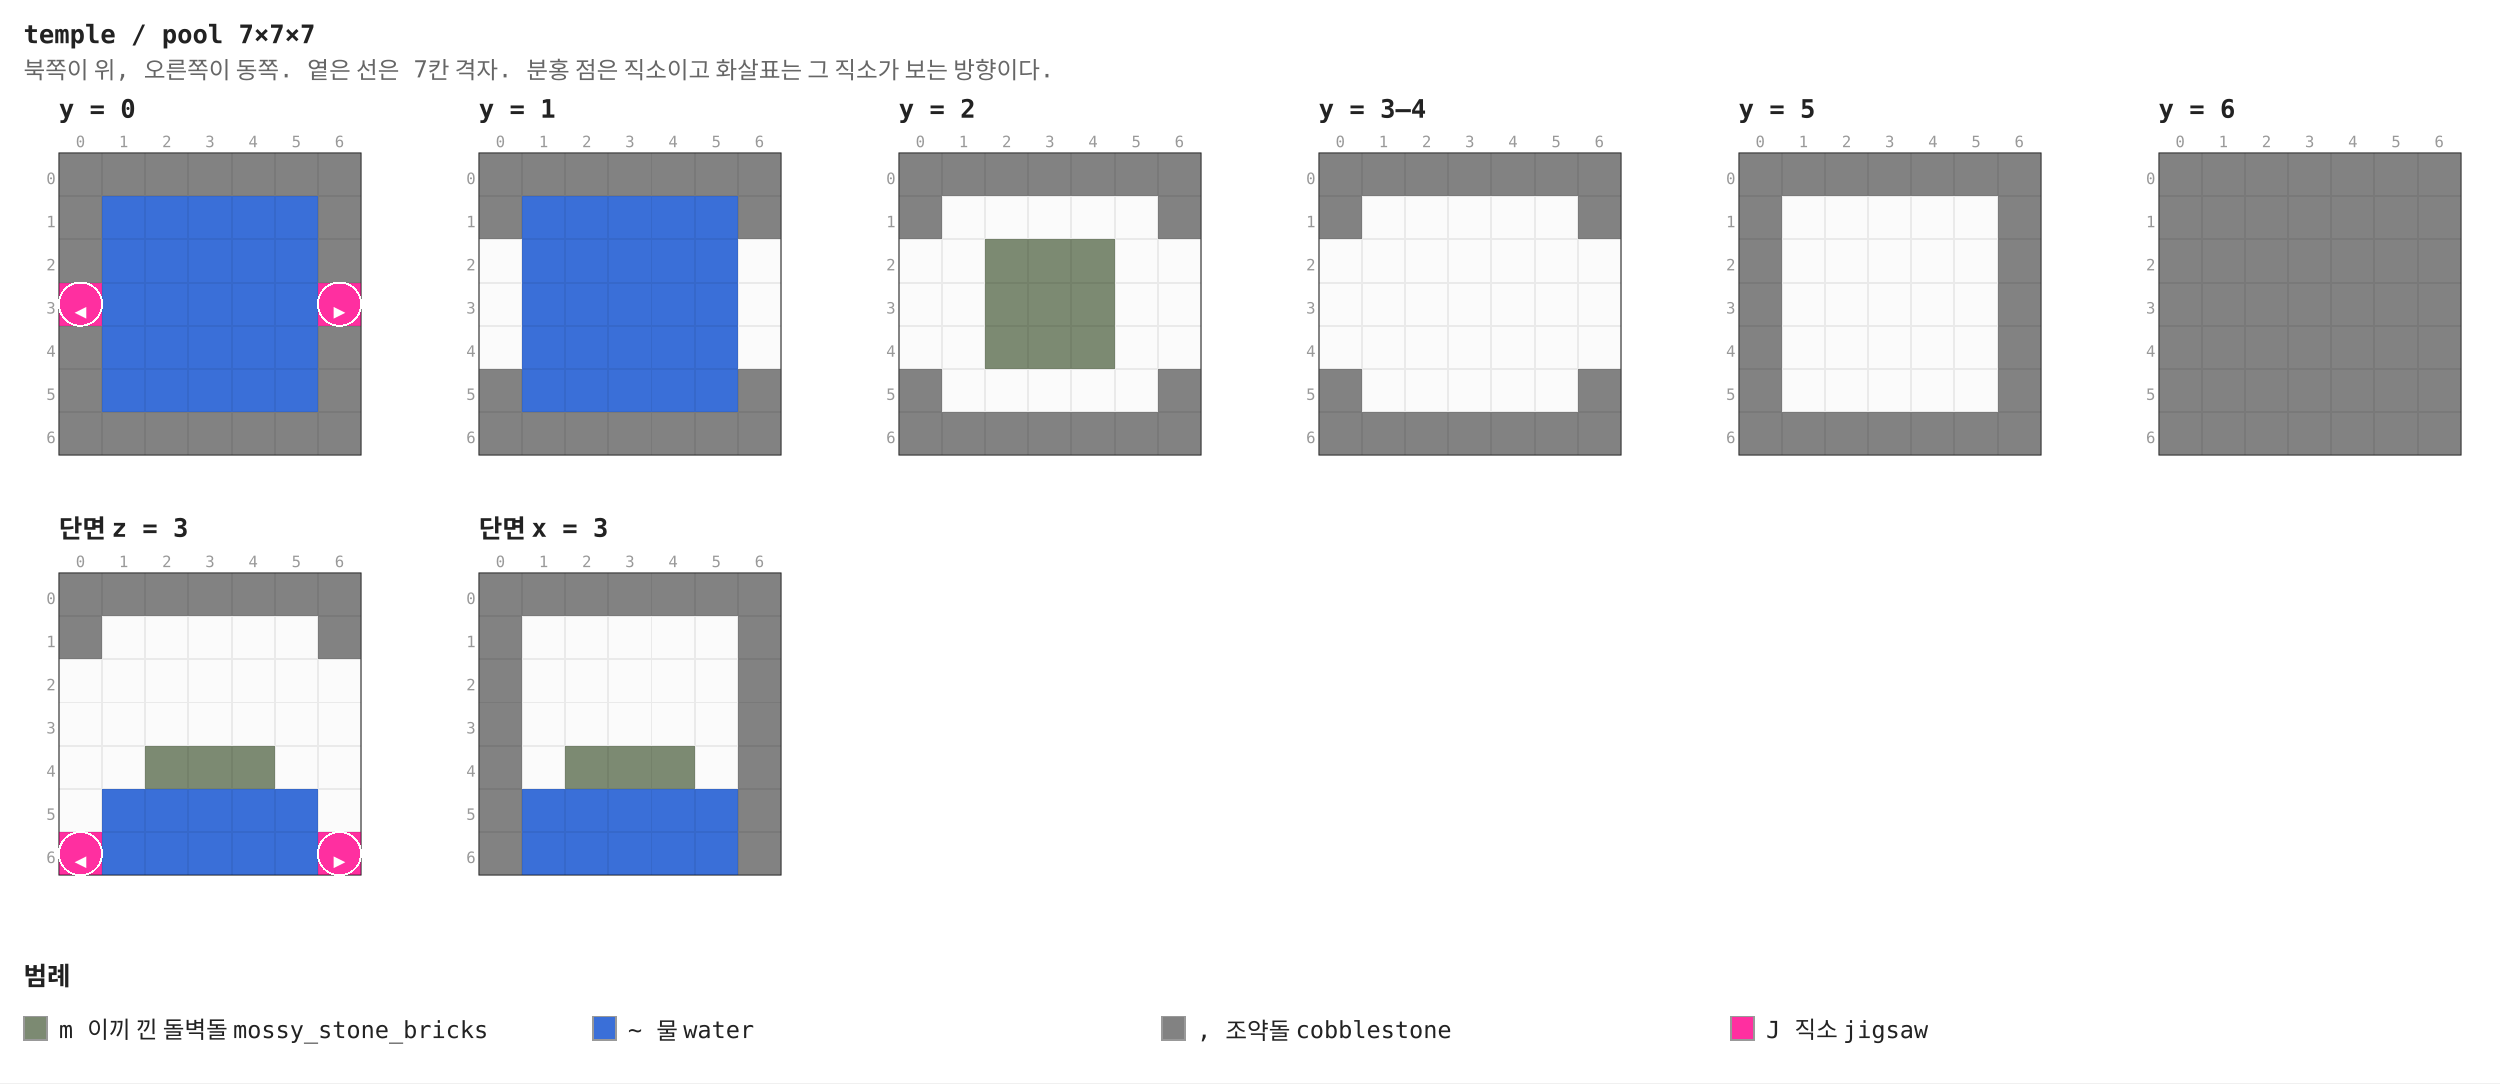
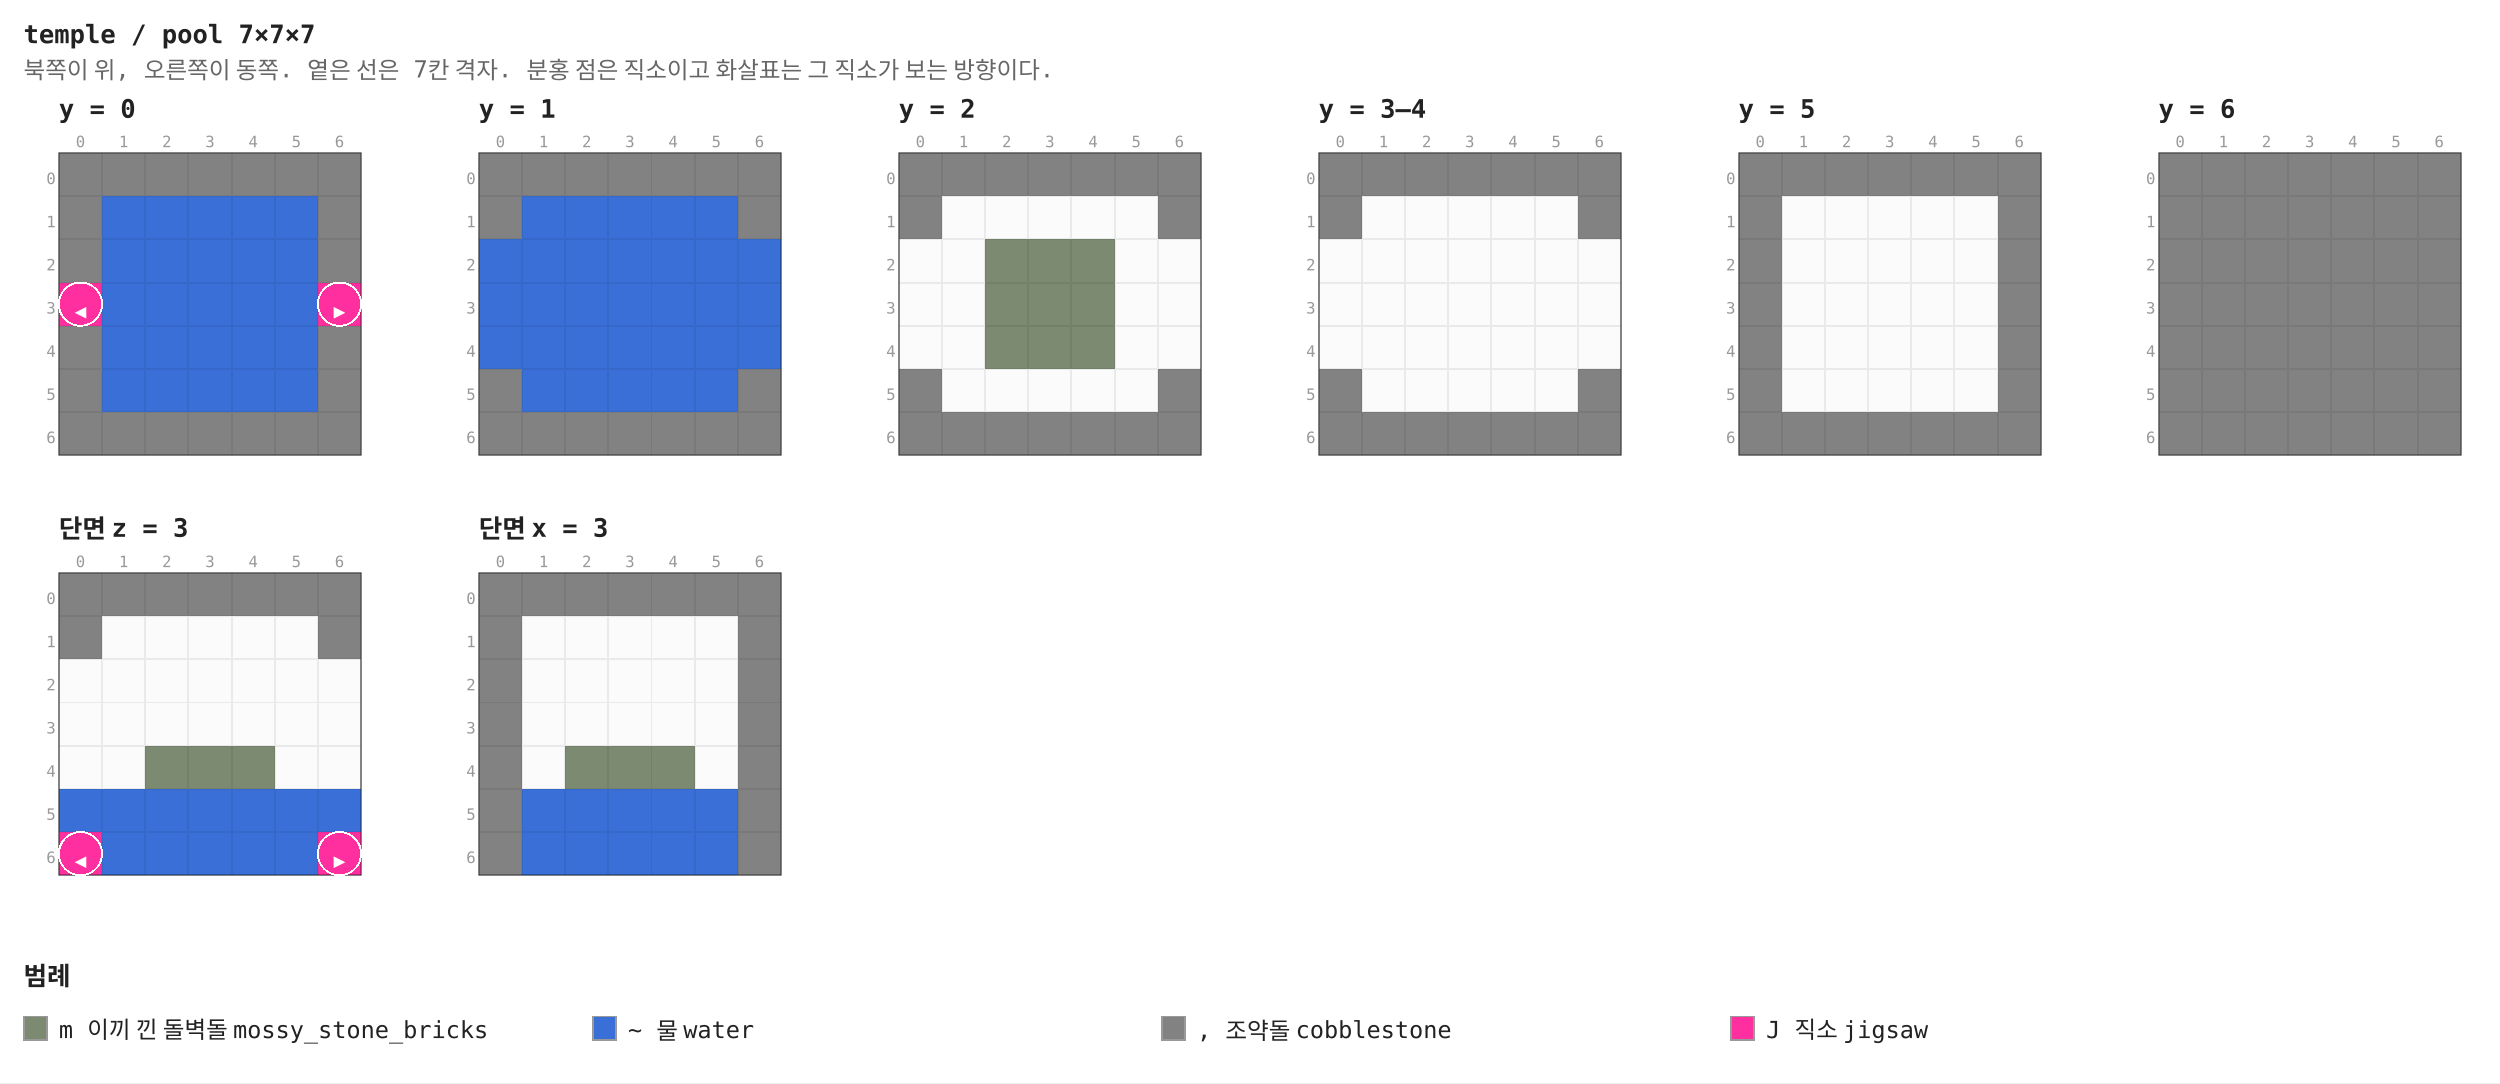
<svg xmlns="http://www.w3.org/2000/svg" width="1274" height="552" viewBox="0 0 1274 552" shape-rendering="crispEdges" font-family="Consolas,'Malgun Gothic','Noto Sans KR',monospace">
  <style>text{fill:#222;shape-rendering:auto}.cap{font-size:13px;font-weight:bold}.leg{font-size:12px}.sub{font-size:12px;fill:#666}.tick{font-size:8px;fill:#999;text-anchor:middle}.arrow{font-size:10px;fill:#fff;text-anchor:middle}.fine{stroke:#000;stroke-opacity:.07;stroke-width:1;fill:none}.grid{stroke:#000;stroke-opacity:.30;stroke-width:1}</style>
  <rect width="100%" height="100%" fill="#fff" />
  <text x="12" y="22" class="cap" font-size="16">temple / pool   7×7×7</text>
  <text x="12" y="40" class="sub">북쪽이 위, 오른쪽이 동쪽. 옅은 선은 7칸 격자. 분홍 점은 직소이고 화살표는 그 직소가 보는 방향이다.</text>
  <text x="30" y="60" class="cap">y = 0</text>
  <rect x="30" y="78" width="154" height="154" fill="#fbfbfb" stroke="#bbb" />
  <path transform="translate(30,78) scale(22)" fill="#828282" d="M0 0h7v1h-7zM0 1h1v1h-1zM6 1h1v1h-1zM0 2h1v1h-1zM6 2h1v1h-1zM0 4h1v1h-1zM6 4h1v1h-1zM0 5h1v1h-1zM6 5h1v1h-1zM0 6h7v1h-7z" />
  <path transform="translate(30,78) scale(22)" fill="#3a6fd8" d="M1 1h5v1h-5zM1 2h5v1h-5zM1 3h5v1h-5zM1 4h5v1h-5zM1 5h5v1h-5z" />
  <path transform="translate(30,78) scale(22)" fill="#ff2fa0" d="M0 3h1v1h-1zM6 3h1v1h-1z" />
  <path class="fine" d="M52 78v154M74 78v154M96 78v154M118 78v154M140 78v154M162 78v154M30 100h154M30 122h154M30 144h154M30 166h154M30 188h154M30 210h154" />
  <line x1="30" y1="78" x2="30" y2="232" class="grid" />
  <line x1="184" y1="78" x2="184" y2="232" class="grid" />
  <line x1="30" y1="78" x2="184" y2="78" class="grid" />
  <line x1="30" y1="232" x2="184" y2="232" class="grid" />
  <text x="41.0" y="75" class="tick">0</text>
  <text x="63.0" y="75" class="tick">1</text>
  <text x="85.0" y="75" class="tick">2</text>
  <text x="107.0" y="75" class="tick">3</text>
  <text x="129.0" y="75" class="tick">4</text>
  <text x="151.0" y="75" class="tick">5</text>
  <text x="173.0" y="75" class="tick">6</text>
  <text x="26" y="93.8" class="tick" text-anchor="end">0</text>
  <text x="26" y="115.8" class="tick" text-anchor="end">1</text>
  <text x="26" y="137.8" class="tick" text-anchor="end">2</text>
  <text x="26" y="159.8" class="tick" text-anchor="end">3</text>
  <text x="26" y="181.8" class="tick" text-anchor="end">4</text>
  <text x="26" y="203.8" class="tick" text-anchor="end">5</text>
  <text x="26" y="225.8" class="tick" text-anchor="end">6</text>
  <circle cx="41.0" cy="155.0" r="11.0" fill="#ff2fa0" stroke="#fff" />
  <text x="41.0" y="162.0" class="arrow" font-size="19.8">◀</text>
  <circle cx="173.0" cy="155.0" r="11.0" fill="#ff2fa0" stroke="#fff" />
  <text x="173.0" y="162.0" class="arrow" font-size="19.8">▶</text>
  <text x="244" y="60" class="cap">y = 1</text>
  <rect x="244" y="78" width="154" height="154" fill="#fbfbfb" stroke="#bbb" />
  <path transform="translate(244,78) scale(22)" fill="#828282" d="M0 0h7v1h-7zM0 1h1v1h-1zM6 1h1v1h-1zM0 5h1v1h-1zM6 5h1v1h-1zM0 6h7v1h-7z" />
-   <path transform="translate(244,78) scale(22)" fill="#3a6fd8" d="M1 1h5v1h-5zM1 2h5v1h-5zM1 3h5v1h-5zM1 4h5v1h-5zM1 5h5v1h-5z" />
+   <path transform="translate(244,78) scale(22)" fill="#3a6fd8" d="M1 1h5v1h-5zM0 2h7v1h-7zM0 3h7v1h-7zM0 4h7v1h-7zM1 5h5v1h-5z" />
  <path class="fine" d="M266 78v154M288 78v154M310 78v154M332 78v154M354 78v154M376 78v154M244 100h154M244 122h154M244 144h154M244 166h154M244 188h154M244 210h154" />
  <line x1="244" y1="78" x2="244" y2="232" class="grid" />
  <line x1="398" y1="78" x2="398" y2="232" class="grid" />
  <line x1="244" y1="78" x2="398" y2="78" class="grid" />
  <line x1="244" y1="232" x2="398" y2="232" class="grid" />
  <text x="255.0" y="75" class="tick">0</text>
  <text x="277.0" y="75" class="tick">1</text>
  <text x="299.0" y="75" class="tick">2</text>
  <text x="321.0" y="75" class="tick">3</text>
  <text x="343.0" y="75" class="tick">4</text>
  <text x="365.0" y="75" class="tick">5</text>
  <text x="387.0" y="75" class="tick">6</text>
  <text x="240" y="93.8" class="tick" text-anchor="end">0</text>
  <text x="240" y="115.8" class="tick" text-anchor="end">1</text>
  <text x="240" y="137.8" class="tick" text-anchor="end">2</text>
  <text x="240" y="159.8" class="tick" text-anchor="end">3</text>
  <text x="240" y="181.8" class="tick" text-anchor="end">4</text>
  <text x="240" y="203.8" class="tick" text-anchor="end">5</text>
  <text x="240" y="225.8" class="tick" text-anchor="end">6</text>
  <text x="458" y="60" class="cap">y = 2</text>
  <rect x="458" y="78" width="154" height="154" fill="#fbfbfb" stroke="#bbb" />
  <path transform="translate(458,78) scale(22)" fill="#828282" d="M0 0h7v1h-7zM0 1h1v1h-1zM6 1h1v1h-1zM0 5h1v1h-1zM6 5h1v1h-1zM0 6h7v1h-7z" />
  <path transform="translate(458,78) scale(22)" fill="#7c8a72" d="M2 2h3v1h-3zM2 3h3v1h-3zM2 4h3v1h-3z" />
  <path class="fine" d="M480 78v154M502 78v154M524 78v154M546 78v154M568 78v154M590 78v154M458 100h154M458 122h154M458 144h154M458 166h154M458 188h154M458 210h154" />
  <line x1="458" y1="78" x2="458" y2="232" class="grid" />
  <line x1="612" y1="78" x2="612" y2="232" class="grid" />
  <line x1="458" y1="78" x2="612" y2="78" class="grid" />
  <line x1="458" y1="232" x2="612" y2="232" class="grid" />
  <text x="469.0" y="75" class="tick">0</text>
  <text x="491.0" y="75" class="tick">1</text>
  <text x="513.0" y="75" class="tick">2</text>
  <text x="535.0" y="75" class="tick">3</text>
  <text x="557.0" y="75" class="tick">4</text>
  <text x="579.0" y="75" class="tick">5</text>
  <text x="601.0" y="75" class="tick">6</text>
  <text x="454" y="93.8" class="tick" text-anchor="end">0</text>
  <text x="454" y="115.8" class="tick" text-anchor="end">1</text>
  <text x="454" y="137.8" class="tick" text-anchor="end">2</text>
  <text x="454" y="159.8" class="tick" text-anchor="end">3</text>
  <text x="454" y="181.8" class="tick" text-anchor="end">4</text>
  <text x="454" y="203.8" class="tick" text-anchor="end">5</text>
  <text x="454" y="225.8" class="tick" text-anchor="end">6</text>
  <text x="672" y="60" class="cap">y = 3–4</text>
  <rect x="672" y="78" width="154" height="154" fill="#fbfbfb" stroke="#bbb" />
  <path transform="translate(672,78) scale(22)" fill="#828282" d="M0 0h7v1h-7zM0 1h1v1h-1zM6 1h1v1h-1zM0 5h1v1h-1zM6 5h1v1h-1zM0 6h7v1h-7z" />
  <path class="fine" d="M694 78v154M716 78v154M738 78v154M760 78v154M782 78v154M804 78v154M672 100h154M672 122h154M672 144h154M672 166h154M672 188h154M672 210h154" />
  <line x1="672" y1="78" x2="672" y2="232" class="grid" />
  <line x1="826" y1="78" x2="826" y2="232" class="grid" />
  <line x1="672" y1="78" x2="826" y2="78" class="grid" />
  <line x1="672" y1="232" x2="826" y2="232" class="grid" />
  <text x="683.0" y="75" class="tick">0</text>
  <text x="705.0" y="75" class="tick">1</text>
  <text x="727.0" y="75" class="tick">2</text>
  <text x="749.0" y="75" class="tick">3</text>
  <text x="771.0" y="75" class="tick">4</text>
  <text x="793.0" y="75" class="tick">5</text>
  <text x="815.0" y="75" class="tick">6</text>
  <text x="668" y="93.8" class="tick" text-anchor="end">0</text>
  <text x="668" y="115.8" class="tick" text-anchor="end">1</text>
  <text x="668" y="137.8" class="tick" text-anchor="end">2</text>
  <text x="668" y="159.8" class="tick" text-anchor="end">3</text>
  <text x="668" y="181.8" class="tick" text-anchor="end">4</text>
  <text x="668" y="203.8" class="tick" text-anchor="end">5</text>
  <text x="668" y="225.8" class="tick" text-anchor="end">6</text>
  <text x="886" y="60" class="cap">y = 5</text>
  <rect x="886" y="78" width="154" height="154" fill="#fbfbfb" stroke="#bbb" />
  <path transform="translate(886,78) scale(22)" fill="#828282" d="M0 0h7v1h-7zM0 1h1v1h-1zM6 1h1v1h-1zM0 2h1v1h-1zM6 2h1v1h-1zM0 3h1v1h-1zM6 3h1v1h-1zM0 4h1v1h-1zM6 4h1v1h-1zM0 5h1v1h-1zM6 5h1v1h-1zM0 6h7v1h-7z" />
  <path class="fine" d="M908 78v154M930 78v154M952 78v154M974 78v154M996 78v154M1018 78v154M886 100h154M886 122h154M886 144h154M886 166h154M886 188h154M886 210h154" />
  <line x1="886" y1="78" x2="886" y2="232" class="grid" />
  <line x1="1040" y1="78" x2="1040" y2="232" class="grid" />
  <line x1="886" y1="78" x2="1040" y2="78" class="grid" />
  <line x1="886" y1="232" x2="1040" y2="232" class="grid" />
  <text x="897.0" y="75" class="tick">0</text>
  <text x="919.0" y="75" class="tick">1</text>
  <text x="941.0" y="75" class="tick">2</text>
  <text x="963.0" y="75" class="tick">3</text>
  <text x="985.0" y="75" class="tick">4</text>
  <text x="1007.0" y="75" class="tick">5</text>
  <text x="1029.0" y="75" class="tick">6</text>
  <text x="882" y="93.8" class="tick" text-anchor="end">0</text>
  <text x="882" y="115.8" class="tick" text-anchor="end">1</text>
  <text x="882" y="137.8" class="tick" text-anchor="end">2</text>
  <text x="882" y="159.8" class="tick" text-anchor="end">3</text>
  <text x="882" y="181.8" class="tick" text-anchor="end">4</text>
  <text x="882" y="203.8" class="tick" text-anchor="end">5</text>
  <text x="882" y="225.8" class="tick" text-anchor="end">6</text>
  <text x="1100" y="60" class="cap">y = 6</text>
  <rect x="1100" y="78" width="154" height="154" fill="#fbfbfb" stroke="#bbb" />
  <path transform="translate(1100,78) scale(22)" fill="#828282" d="M0 0h7v1h-7zM0 1h7v1h-7zM0 2h7v1h-7zM0 3h7v1h-7zM0 4h7v1h-7zM0 5h7v1h-7zM0 6h7v1h-7z" />
  <path class="fine" d="M1122 78v154M1144 78v154M1166 78v154M1188 78v154M1210 78v154M1232 78v154M1100 100h154M1100 122h154M1100 144h154M1100 166h154M1100 188h154M1100 210h154" />
  <line x1="1100" y1="78" x2="1100" y2="232" class="grid" />
  <line x1="1254" y1="78" x2="1254" y2="232" class="grid" />
  <line x1="1100" y1="78" x2="1254" y2="78" class="grid" />
  <line x1="1100" y1="232" x2="1254" y2="232" class="grid" />
  <text x="1111.0" y="75" class="tick">0</text>
  <text x="1133.0" y="75" class="tick">1</text>
  <text x="1155.0" y="75" class="tick">2</text>
  <text x="1177.0" y="75" class="tick">3</text>
  <text x="1199.0" y="75" class="tick">4</text>
  <text x="1221.0" y="75" class="tick">5</text>
  <text x="1243.0" y="75" class="tick">6</text>
  <text x="1096" y="93.8" class="tick" text-anchor="end">0</text>
  <text x="1096" y="115.8" class="tick" text-anchor="end">1</text>
  <text x="1096" y="137.8" class="tick" text-anchor="end">2</text>
  <text x="1096" y="159.8" class="tick" text-anchor="end">3</text>
  <text x="1096" y="181.8" class="tick" text-anchor="end">4</text>
  <text x="1096" y="203.8" class="tick" text-anchor="end">5</text>
  <text x="1096" y="225.8" class="tick" text-anchor="end">6</text>
  <text x="30" y="274" class="cap">단면 z = 3</text>
  <rect x="30" y="292" width="154" height="154" fill="#fbfbfb" stroke="#bbb" />
  <path transform="translate(30,292) scale(22)" fill="#828282" d="M0 0h7v1h-7zM0 1h1v1h-1zM6 1h1v1h-1z" />
  <path transform="translate(30,292) scale(22)" fill="#7c8a72" d="M2 4h3v1h-3z" />
-   <path transform="translate(30,292) scale(22)" fill="#3a6fd8" d="M1 5h5v1h-5zM1 6h5v1h-5z" />
+   <path transform="translate(30,292) scale(22)" fill="#3a6fd8" d="M0 5h7v1h-7zM1 6h5v1h-5z" />
  <path transform="translate(30,292) scale(22)" fill="#ff2fa0" d="M0 6h1v1h-1zM6 6h1v1h-1z" />
  <path class="fine" d="M52 292v154M74 292v154M96 292v154M118 292v154M140 292v154M162 292v154M30 314h154M30 336h154M30 358h154M30 380h154M30 402h154M30 424h154" />
  <line x1="30" y1="292" x2="30" y2="446" class="grid" />
  <line x1="184" y1="292" x2="184" y2="446" class="grid" />
  <line x1="30" y1="292" x2="184" y2="292" class="grid" />
  <line x1="30" y1="446" x2="184" y2="446" class="grid" />
  <text x="41.0" y="289" class="tick">0</text>
  <text x="63.0" y="289" class="tick">1</text>
  <text x="85.0" y="289" class="tick">2</text>
  <text x="107.0" y="289" class="tick">3</text>
  <text x="129.0" y="289" class="tick">4</text>
  <text x="151.0" y="289" class="tick">5</text>
  <text x="173.0" y="289" class="tick">6</text>
  <text x="26" y="307.8" class="tick" text-anchor="end">0</text>
  <text x="26" y="329.8" class="tick" text-anchor="end">1</text>
  <text x="26" y="351.8" class="tick" text-anchor="end">2</text>
  <text x="26" y="373.8" class="tick" text-anchor="end">3</text>
  <text x="26" y="395.8" class="tick" text-anchor="end">4</text>
  <text x="26" y="417.8" class="tick" text-anchor="end">5</text>
  <text x="26" y="439.8" class="tick" text-anchor="end">6</text>
  <circle cx="41.0" cy="435.0" r="11.0" fill="#ff2fa0" stroke="#fff" />
  <text x="41.0" y="442.0" class="arrow" font-size="19.8">◀</text>
  <circle cx="173.0" cy="435.0" r="11.0" fill="#ff2fa0" stroke="#fff" />
  <text x="173.0" y="442.0" class="arrow" font-size="19.8">▶</text>
  <text x="244" y="274" class="cap">단면 x = 3</text>
  <rect x="244" y="292" width="154" height="154" fill="#fbfbfb" stroke="#bbb" />
  <path transform="translate(244,292) scale(22)" fill="#828282" d="M0 0h7v1h-7zM0 1h1v1h-1zM6 1h1v1h-1zM0 2h1v1h-1zM6 2h1v1h-1zM0 3h1v1h-1zM6 3h1v1h-1zM0 4h1v1h-1zM6 4h1v1h-1zM0 5h1v1h-1zM6 5h1v1h-1zM0 6h1v1h-1zM6 6h1v1h-1z" />
  <path transform="translate(244,292) scale(22)" fill="#7c8a72" d="M2 4h3v1h-3z" />
  <path transform="translate(244,292) scale(22)" fill="#3a6fd8" d="M1 5h5v1h-5zM1 6h5v1h-5z" />
  <path class="fine" d="M266 292v154M288 292v154M310 292v154M332 292v154M354 292v154M376 292v154M244 314h154M244 336h154M244 358h154M244 380h154M244 402h154M244 424h154" />
  <line x1="244" y1="292" x2="244" y2="446" class="grid" />
  <line x1="398" y1="292" x2="398" y2="446" class="grid" />
  <line x1="244" y1="292" x2="398" y2="292" class="grid" />
  <line x1="244" y1="446" x2="398" y2="446" class="grid" />
  <text x="255.0" y="289" class="tick">0</text>
  <text x="277.0" y="289" class="tick">1</text>
  <text x="299.0" y="289" class="tick">2</text>
  <text x="321.0" y="289" class="tick">3</text>
  <text x="343.0" y="289" class="tick">4</text>
  <text x="365.0" y="289" class="tick">5</text>
  <text x="387.0" y="289" class="tick">6</text>
  <text x="240" y="307.8" class="tick" text-anchor="end">0</text>
  <text x="240" y="329.8" class="tick" text-anchor="end">1</text>
  <text x="240" y="351.8" class="tick" text-anchor="end">2</text>
  <text x="240" y="373.8" class="tick" text-anchor="end">3</text>
  <text x="240" y="395.8" class="tick" text-anchor="end">4</text>
  <text x="240" y="417.8" class="tick" text-anchor="end">5</text>
  <text x="240" y="439.8" class="tick" text-anchor="end">6</text>
  <text x="12" y="502" class="cap">범례</text>
  <rect x="12" y="518" width="12" height="12" fill="#7c8a72" stroke="#999" />
  <text x="30" y="529" class="leg">m  이끼 낀 돌벽돌  mossy_stone_bricks</text>
  <rect x="302" y="518" width="12" height="12" fill="#3a6fd8" stroke="#999" />
  <text x="320" y="529" class="leg">~  물  water</text>
  <rect x="592" y="518" width="12" height="12" fill="#828282" stroke="#999" />
  <text x="610" y="529" class="leg">,  조약돌  cobblestone</text>
  <rect x="882" y="518" width="12" height="12" fill="#ff2fa0" stroke="#999" />
  <text x="900" y="529" class="leg">J  직소  jigsaw</text>
</svg>
